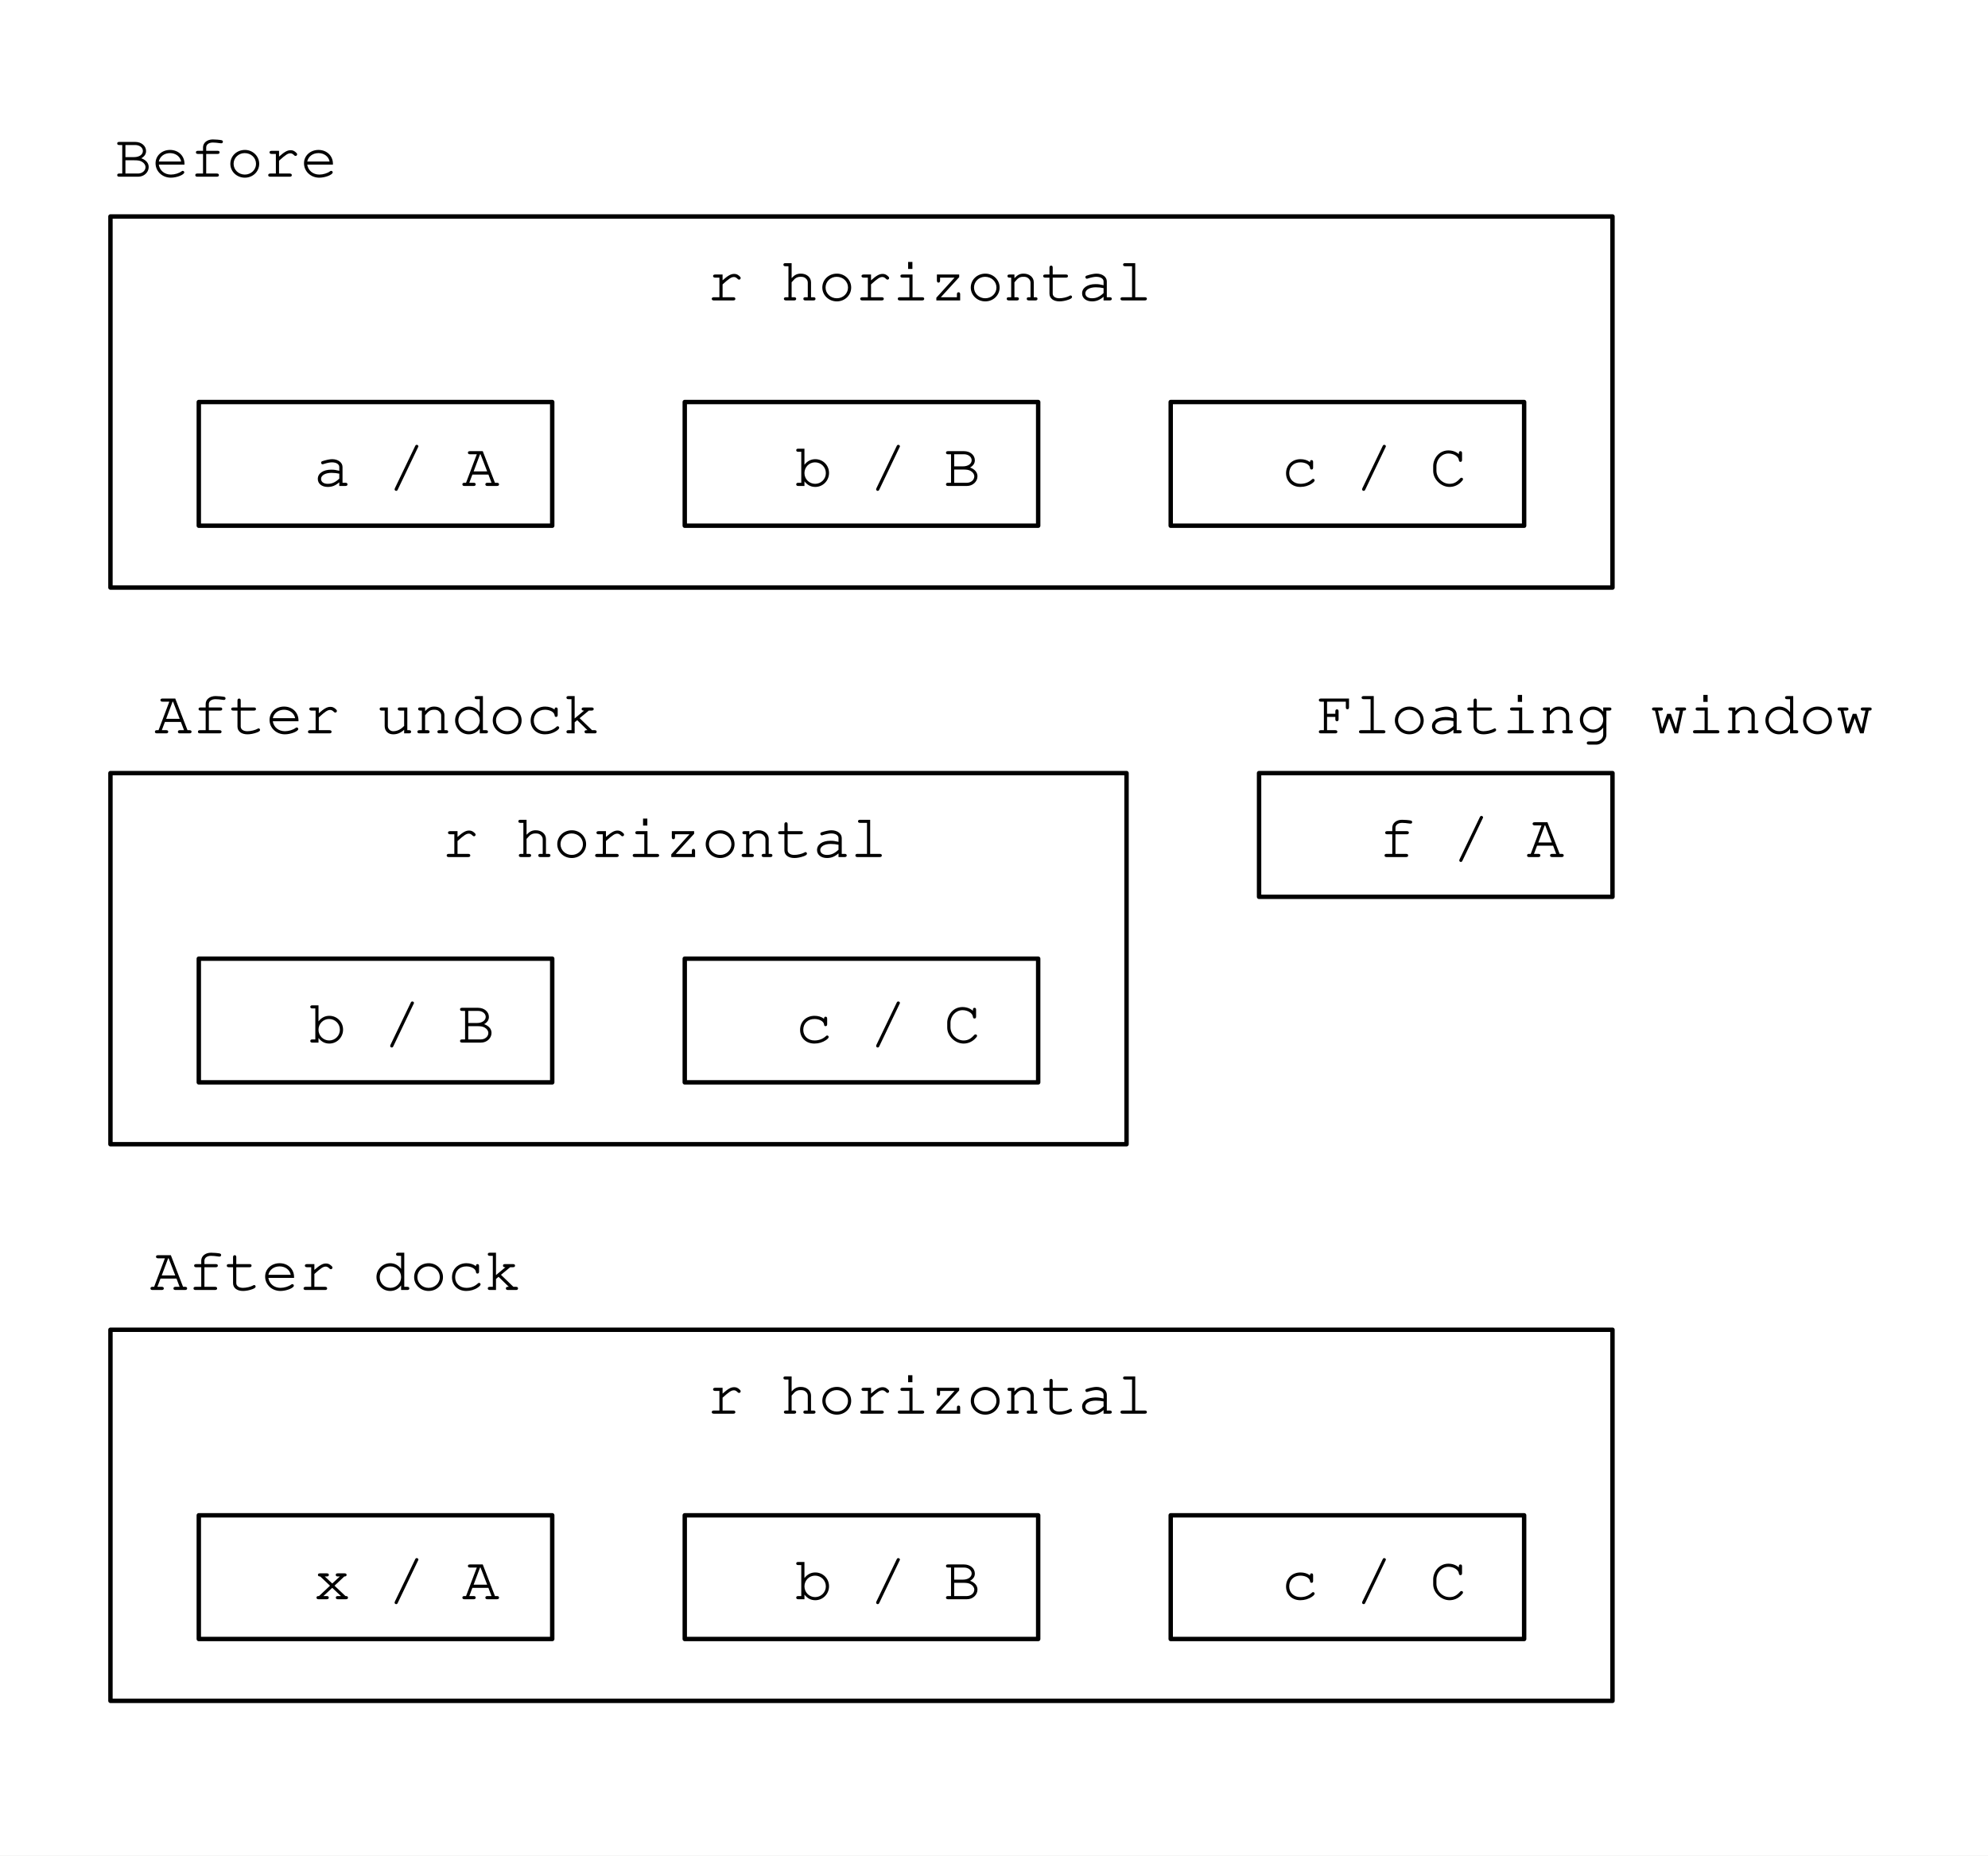
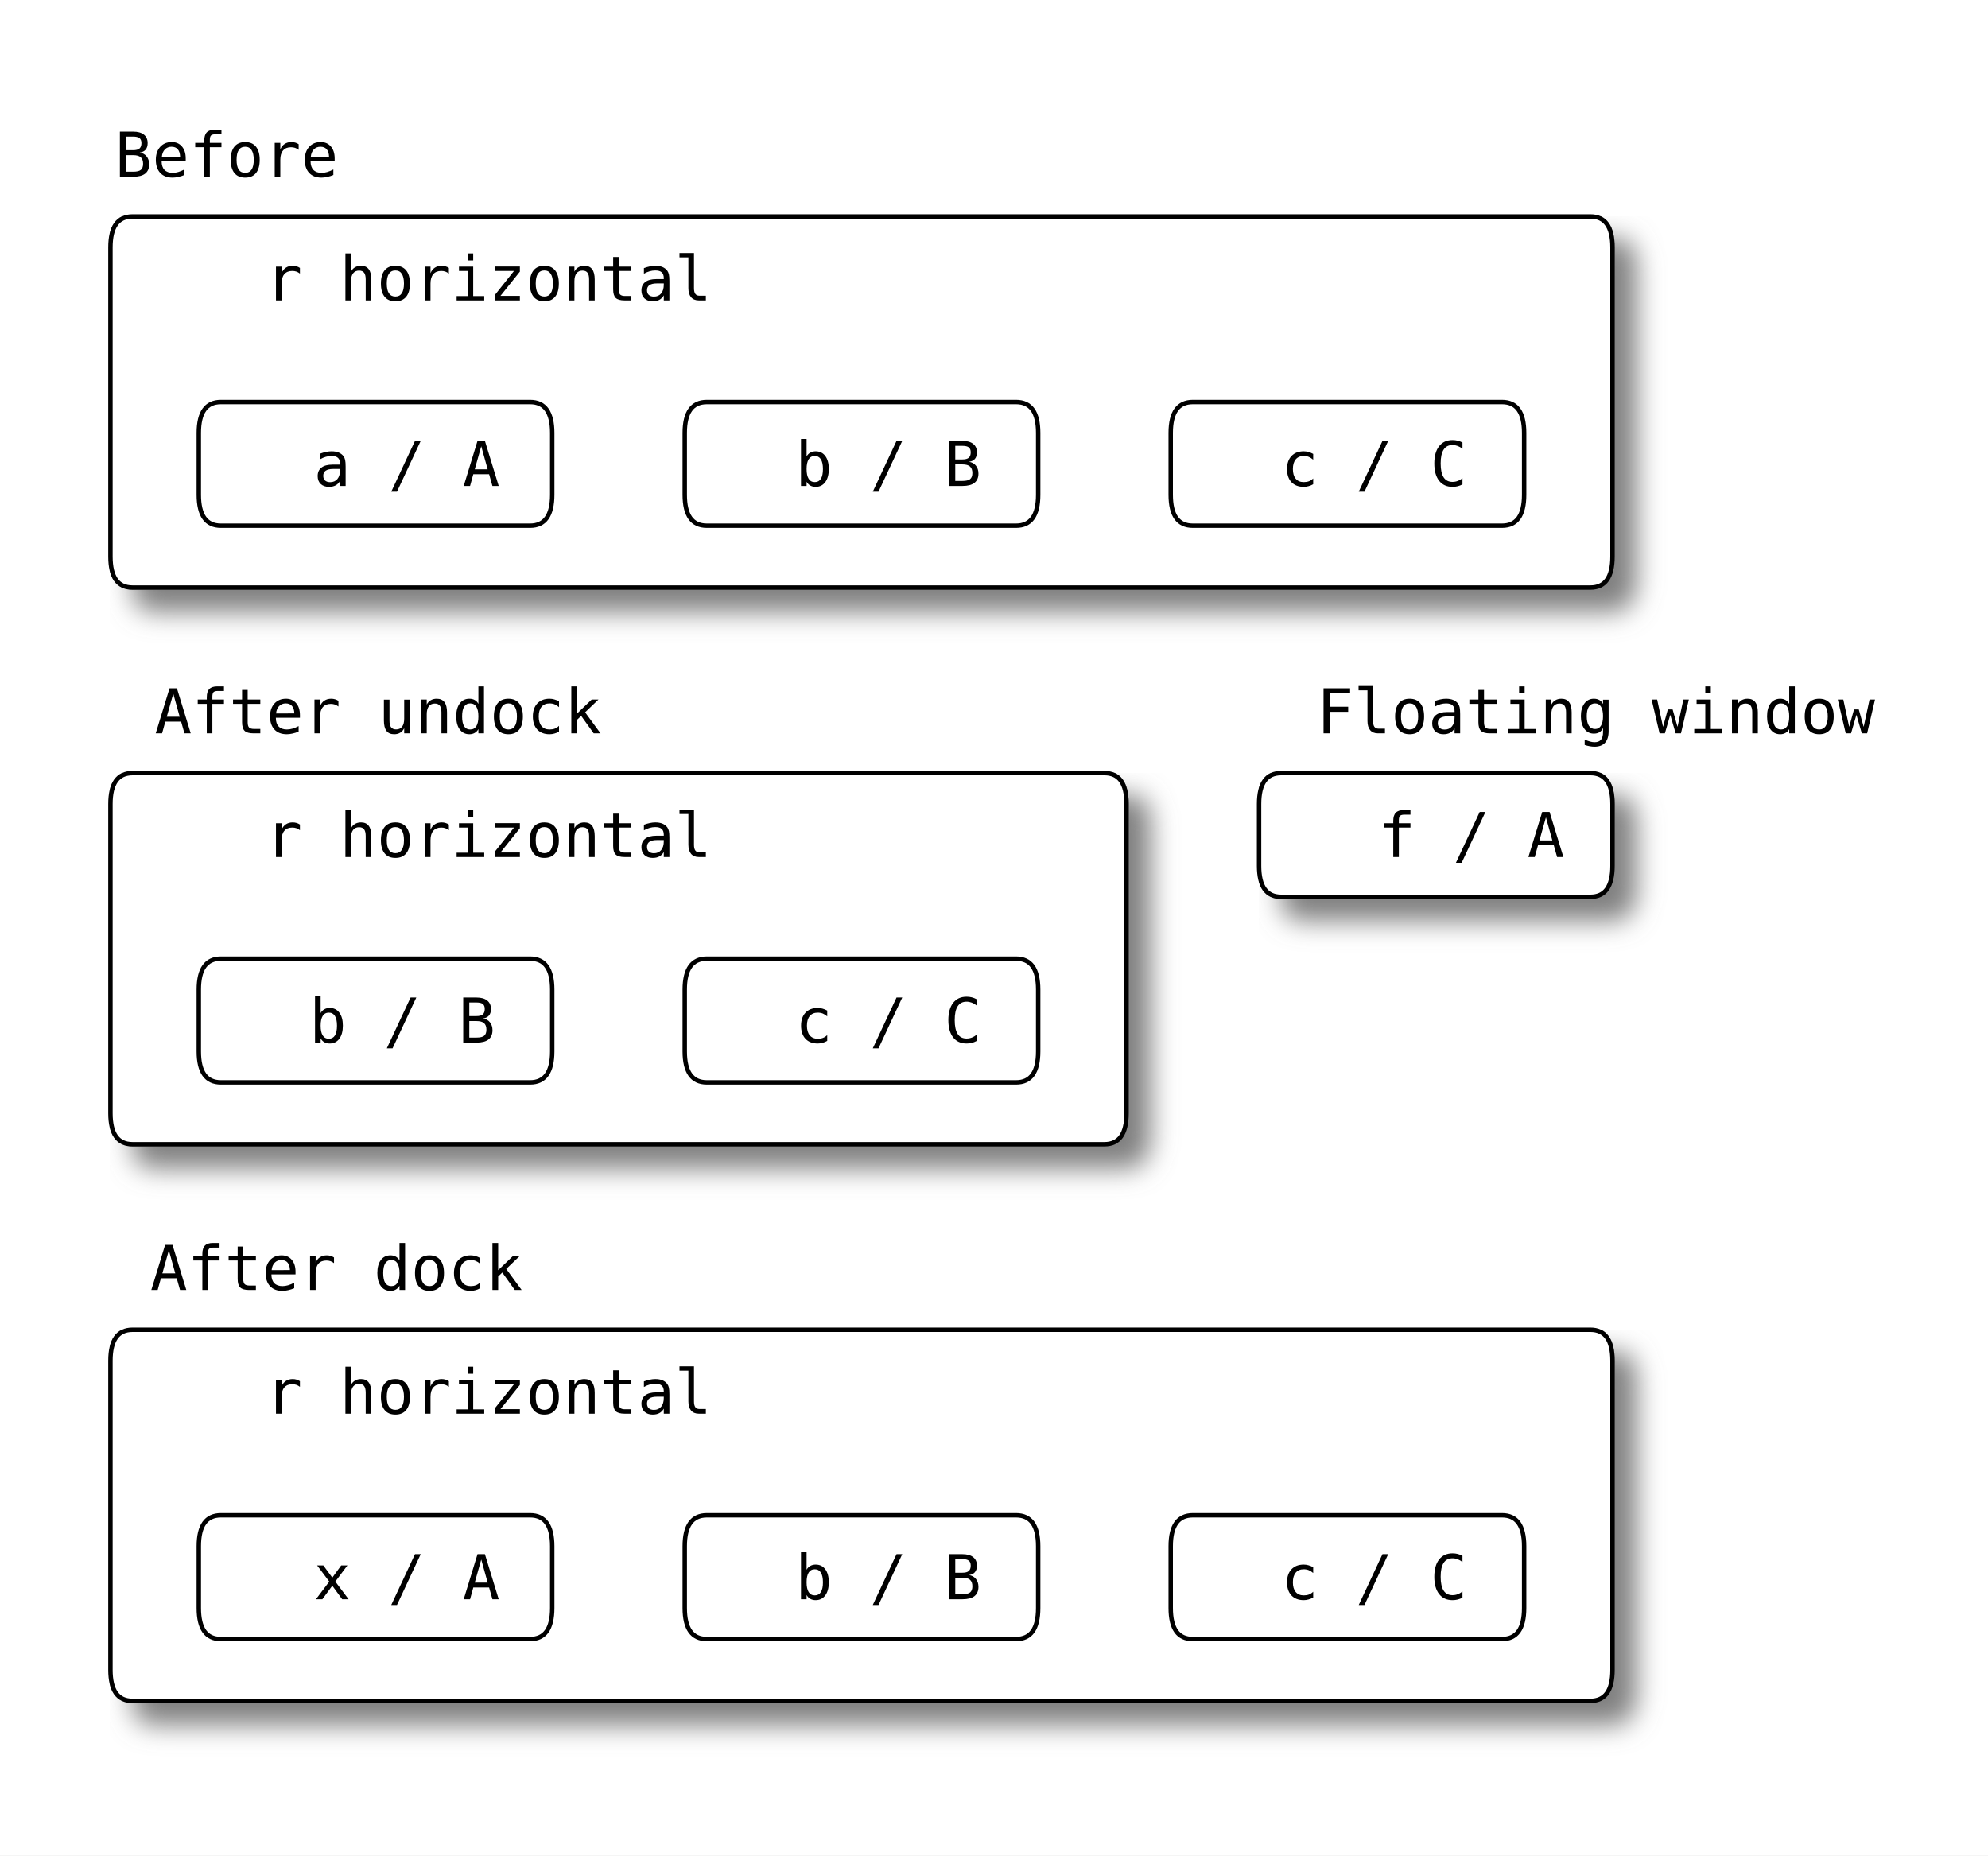
<svg xmlns="http://www.w3.org/2000/svg" width="450" height="420" shape-rendering="geometricPrecision" version="1.0">
  <defs>
    <filter id="f2" x="0" y="0" width="200%" height="200%">
      <feOffset result="offOut" in="SourceGraphic" dx="5" dy="5" />
      <feGaussianBlur result="blurOut" in="offOut" stdDeviation="3" />
      <feBlend in="SourceGraphic" in2="blurOut" mode="normal" />
    </filter>
  </defs>
  <g stroke-width="1" stroke-linecap="square" stroke-linejoin="round">
    <rect x="0" y="0" width="450" height="420" style="fill: #ffffff" />
-     <path stroke="#000000" stroke-width="1,000000" stroke-linecap="round" stroke-linejoin="round" fill="white" d="M25.0 49.0 L25.0 133.0 L365.0 133.0 L365.0 49.0 z" />
-     <path stroke="#000000" stroke-width="1,000000" stroke-linecap="round" stroke-linejoin="round" fill="white" d="M25.0 301.0 L25.0 385.0 L365.0 385.0 L365.0 301.0 z" />
-     <path stroke="#000000" stroke-width="1,000000" stroke-linecap="round" stroke-linejoin="round" fill="white" d="M255.0 175.0 L255.0 259.0 L25.0 259.0 L25.0 175.0 z" />
-     <path stroke="#000000" stroke-width="1,000000" stroke-linecap="round" stroke-linejoin="round" fill="white" d="M125.0 91.0 L125.0 119.0 L45.0 119.0 L45.0 91.0 z" />
-     <path stroke="#000000" stroke-width="1,000000" stroke-linecap="round" stroke-linejoin="round" fill="white" d="M155.0 217.0 L155.0 245.0 L235.0 245.0 L235.0 217.0 z" />
-     <path stroke="#000000" stroke-width="1,000000" stroke-linecap="round" stroke-linejoin="round" fill="white" d="M265.0 371.0 L345.0 371.0 L345.0 343.0 L265.0 343.0 z" />
-     <path stroke="#000000" stroke-width="1,000000" stroke-linecap="round" stroke-linejoin="round" fill="white" d="M155.0 343.0 L155.0 371.0 L235.0 371.0 L235.0 343.0 z" />
-     <path stroke="#000000" stroke-width="1,000000" stroke-linecap="round" stroke-linejoin="round" fill="white" d="M125.0 217.0 L45.0 217.0 L45.0 245.0 L125.0 245.0 z" />
-     <path stroke="#000000" stroke-width="1,000000" stroke-linecap="round" stroke-linejoin="round" fill="white" d="M155.0 119.0 L155.0 91.0 L235.0 91.0 L235.0 119.0 z" />
-     <path stroke="#000000" stroke-width="1,000000" stroke-linecap="round" stroke-linejoin="round" fill="white" d="M345.0 91.0 L345.0 119.0 L265.0 119.0 L265.0 91.0 z" />
-     <path stroke="#000000" stroke-width="1,000000" stroke-linecap="round" stroke-linejoin="round" fill="white" d="M365.0 175.0 L365.0 203.0 L285.0 203.0 L285.0 175.0 z" />
-     <path stroke="#000000" stroke-width="1,000000" stroke-linecap="round" stroke-linejoin="round" fill="white" d="M125.0 343.0 L125.0 371.0 L45.0 371.0 L45.0 343.0 z" />
-     <text x="26" y="40" font-family="Courier" font-size="14" stroke="none" fill="#000000">Before</text>
-     <text x="71" y="110" font-family="Courier" font-size="14" stroke="none" fill="#000000">a / A</text>
-     <text x="35" y="166" font-family="Courier" font-size="14" stroke="none" fill="#000000">After undock</text>
-     <text x="100" y="194" font-family="Courier" font-size="14" stroke="none" fill="#000000">r horizontal</text>
-     <text x="160" y="320" font-family="Courier" font-size="14" stroke="none" fill="#000000">r horizontal</text>
-     <text x="180" y="236" font-family="Courier" font-size="14" stroke="none" fill="#000000">c / C</text>
-     <text x="290" y="362" font-family="Courier" font-size="14" stroke="none" fill="#000000">c / C</text>
-     <text x="180" y="362" font-family="Courier" font-size="14" stroke="none" fill="#000000">b / B</text>
-     <text x="160" y="68" font-family="Courier" font-size="14" stroke="none" fill="#000000">r horizontal</text>
-     <text x="34" y="292" font-family="Courier" font-size="14" stroke="none" fill="#000000">After dock</text>
-     <text x="71" y="362" font-family="Courier" font-size="14" stroke="none" fill="#000000">x / A</text>
-     <text x="180" y="110" font-family="Courier" font-size="14" stroke="none" fill="#000000">b / B</text>
-     <text x="312" y="194" font-family="Courier" font-size="14" stroke="none" fill="#000000">f / A</text>
-     <text x="298" y="166" font-family="Courier" font-size="14" stroke="none" fill="#000000">Floating window</text>
-     <text x="70" y="236" font-family="Courier" font-size="14" stroke="none" fill="#000000">b / B</text>
-     <text x="290" y="110" font-family="Courier" font-size="14" stroke="none" fill="#000000">c / C</text>
+     <path stroke="gray" fill="gray" filter="url(#f2)" d="M30.0 49.0 Q25.0 49.0 25.0 56.0 L25.0 126.0 Q25.0 133.0 30.0 133.0 L360.0 133.0 L360.0 133.0 Q365.0 133.0 365.0 126.0 L365.0 56.0 L365.0 56.0 Q365.0 49.0 360.0 49.0 L30.0 49.0 z" />
+     <path stroke="gray" fill="gray" filter="url(#f2)" d="M30.0 301.0 Q25.0 301.0 25.0 308.0 L25.0 378.0 Q25.0 385.0 30.0 385.0 L360.0 385.0 L360.0 385.0 Q365.0 385.0 365.0 378.0 L365.0 308.0 L365.0 308.0 Q365.0 301.0 360.0 301.0 L30.0 301.0 z" />
+     <path stroke="gray" fill="gray" filter="url(#f2)" d="M250.0 175.0 Q255.0 175.0 255.0 182.0 L255.0 252.0 Q255.0 259.0 250.0 259.0 L30.0 259.0 L30.0 259.0 Q25.0 259.0 25.0 252.0 L25.0 182.0 L25.0 182.0 Q25.0 175.0 30.0 175.0 L250.0 175.0 z" />
+     <path stroke="gray" fill="gray" filter="url(#f2)" d="M120.0 91.0 Q125.0 91.0 125.0 98.0 L125.0 112.0 Q125.0 119.0 120.0 119.0 L50.0 119.0 L50.0 119.0 Q45.0 119.0 45.0 112.0 L45.0 98.0 L45.0 98.0 Q45.0 91.0 50.0 91.0 L120.0 91.0 z" />
+     <path stroke="gray" fill="gray" filter="url(#f2)" d="M160.0 217.0 Q155.0 217.0 155.0 224.0 L155.0 238.0 Q155.0 245.0 160.0 245.0 L230.0 245.0 L230.0 245.0 Q235.0 245.0 235.0 238.0 L235.0 224.0 L235.0 224.0 Q235.0 217.0 230.0 217.0 L160.0 217.0 z" />
+     <path stroke="gray" fill="gray" filter="url(#f2)" d="M265.0 364.0 Q265.0 371.0 270.0 371.0 L340.0 371.0 Q345.0 371.0 345.0 364.0 L345.0 350.0 L345.0 350.0 Q345.0 343.0 340.0 343.0 L270.0 343.0 L270.0 343.0 Q265.0 343.0 265.0 350.0 L265.0 364.0 z" />
+     <path stroke="gray" fill="gray" filter="url(#f2)" d="M160.0 343.0 Q155.0 343.0 155.0 350.0 L155.0 364.0 Q155.0 371.0 160.0 371.0 L230.0 371.0 L230.0 371.0 Q235.0 371.0 235.0 364.0 L235.0 350.0 L235.0 350.0 Q235.0 343.0 230.0 343.0 L160.0 343.0 z" />
+     <path stroke="gray" fill="gray" filter="url(#f2)" d="M125.0 224.0 Q125.0 217.0 120.0 217.0 L50.0 217.0 Q45.0 217.0 45.0 224.0 L45.0 238.0 L45.0 238.0 Q45.0 245.0 50.0 245.0 L120.0 245.0 L120.0 245.0 Q125.0 245.0 125.0 238.0 L125.0 224.0 z" />
+     <path stroke="gray" fill="gray" filter="url(#f2)" d="M160.0 119.0 Q155.0 119.0 155.0 112.0 L155.0 98.0 Q155.0 91.0 160.0 91.0 L230.0 91.0 L230.0 91.0 Q235.0 91.0 235.0 98.0 L235.0 112.0 L235.0 112.0 Q235.0 119.0 230.0 119.0 L160.0 119.0 z" />
+     <path stroke="gray" fill="gray" filter="url(#f2)" d="M340.0 91.0 Q345.0 91.0 345.0 98.0 L345.0 112.0 Q345.0 119.0 340.0 119.0 L270.0 119.0 L270.0 119.0 Q265.0 119.0 265.0 112.0 L265.0 98.0 L265.0 98.0 Q265.0 91.0 270.0 91.0 L340.0 91.0 z" />
+     <path stroke="gray" fill="gray" filter="url(#f2)" d="M360.0 175.0 Q365.0 175.0 365.0 182.0 L365.0 196.0 Q365.0 203.0 360.0 203.0 L290.0 203.0 L290.0 203.0 Q285.0 203.0 285.0 196.0 L285.0 182.0 L285.0 182.0 Q285.0 175.0 290.0 175.0 L360.0 175.0 z" />
+     <path stroke="gray" fill="gray" filter="url(#f2)" d="M120.0 343.0 Q125.0 343.0 125.0 350.0 L125.0 364.0 Q125.0 371.0 120.0 371.0 L50.0 371.0 L50.0 371.0 Q45.0 371.0 45.0 364.0 L45.0 350.0 L45.0 350.0 Q45.0 343.0 50.0 343.0 L120.0 343.0 z" />
+     <path stroke="#000000" stroke-width="1,000000" stroke-linecap="round" stroke-linejoin="round" fill="white" d="M30.0 49.0 Q25.0 49.0 25.0 56.0 L25.0 126.0 Q25.0 133.0 30.0 133.0 L360.0 133.0 L360.0 133.0 Q365.0 133.0 365.0 126.0 L365.0 56.0 L365.0 56.0 Q365.0 49.0 360.0 49.0 L30.0 49.0 z" />
+     <path stroke="#000000" stroke-width="1,000000" stroke-linecap="round" stroke-linejoin="round" fill="white" d="M30.0 301.0 Q25.0 301.0 25.0 308.0 L25.0 378.0 Q25.0 385.0 30.0 385.0 L360.0 385.0 L360.0 385.0 Q365.0 385.0 365.0 378.0 L365.0 308.0 L365.0 308.0 Q365.0 301.0 360.0 301.0 L30.0 301.0 z" />
+     <path stroke="#000000" stroke-width="1,000000" stroke-linecap="round" stroke-linejoin="round" fill="white" d="M250.0 175.0 Q255.0 175.0 255.0 182.0 L255.0 252.0 Q255.0 259.0 250.0 259.0 L30.0 259.0 L30.0 259.0 Q25.0 259.0 25.0 252.0 L25.0 182.0 L25.0 182.0 Q25.0 175.0 30.0 175.0 L250.0 175.0 z" />
+     <path stroke="#000000" stroke-width="1,000000" stroke-linecap="round" stroke-linejoin="round" fill="white" d="M120.0 91.0 Q125.0 91.0 125.0 98.0 L125.0 112.0 Q125.0 119.0 120.0 119.0 L50.0 119.0 L50.0 119.0 Q45.0 119.0 45.0 112.0 L45.0 98.0 L45.0 98.0 Q45.0 91.0 50.0 91.0 L120.0 91.0 z" />
+     <path stroke="#000000" stroke-width="1,000000" stroke-linecap="round" stroke-linejoin="round" fill="white" d="M160.0 217.0 Q155.0 217.0 155.0 224.0 L155.0 238.0 Q155.0 245.0 160.0 245.0 L230.0 245.0 L230.0 245.0 Q235.0 245.0 235.0 238.0 L235.0 224.0 L235.0 224.0 Q235.0 217.0 230.0 217.0 L160.0 217.0 z" />
+     <path stroke="#000000" stroke-width="1,000000" stroke-linecap="round" stroke-linejoin="round" fill="white" d="M265.0 364.0 Q265.0 371.0 270.0 371.0 L340.0 371.0 Q345.0 371.0 345.0 364.0 L345.0 350.0 L345.0 350.0 Q345.0 343.0 340.0 343.0 L270.0 343.0 L270.0 343.0 Q265.0 343.0 265.0 350.0 L265.0 364.0 z" />
+     <path stroke="#000000" stroke-width="1,000000" stroke-linecap="round" stroke-linejoin="round" fill="white" d="M160.0 343.0 Q155.0 343.0 155.0 350.0 L155.0 364.0 Q155.0 371.0 160.0 371.0 L230.0 371.0 L230.0 371.0 Q235.0 371.0 235.0 364.0 L235.0 350.0 L235.0 350.0 Q235.0 343.0 230.0 343.0 L160.0 343.0 z" />
+     <path stroke="#000000" stroke-width="1,000000" stroke-linecap="round" stroke-linejoin="round" fill="white" d="M125.0 224.0 Q125.0 217.0 120.0 217.0 L50.0 217.0 Q45.0 217.0 45.0 224.0 L45.0 238.0 L45.0 238.0 Q45.0 245.0 50.0 245.0 L120.0 245.0 L120.0 245.0 Q125.0 245.0 125.0 238.0 L125.0 224.0 z" />
+     <path stroke="#000000" stroke-width="1,000000" stroke-linecap="round" stroke-linejoin="round" fill="white" d="M160.0 119.0 Q155.0 119.0 155.0 112.0 L155.0 98.0 Q155.0 91.0 160.0 91.0 L230.0 91.0 L230.0 91.0 Q235.0 91.0 235.0 98.0 L235.0 112.0 L235.0 112.0 Q235.0 119.0 230.0 119.0 L160.0 119.0 z" />
+     <path stroke="#000000" stroke-width="1,000000" stroke-linecap="round" stroke-linejoin="round" fill="white" d="M340.0 91.0 Q345.0 91.0 345.0 98.0 L345.0 112.0 Q345.0 119.0 340.0 119.0 L270.0 119.0 L270.0 119.0 Q265.0 119.0 265.0 112.0 L265.0 98.0 L265.0 98.0 Q265.0 91.0 270.0 91.0 L340.0 91.0 z" />
+     <path stroke="#000000" stroke-width="1,000000" stroke-linecap="round" stroke-linejoin="round" fill="white" d="M360.0 175.0 Q365.0 175.0 365.0 182.0 L365.0 196.0 Q365.0 203.0 360.0 203.0 L290.0 203.0 L290.0 203.0 Q285.0 203.0 285.0 196.0 L285.0 182.0 L285.0 182.0 Q285.0 175.0 290.0 175.0 L360.0 175.0 z" />
+     <path stroke="#000000" stroke-width="1,000000" stroke-linecap="round" stroke-linejoin="round" fill="white" d="M120.0 343.0 Q125.0 343.0 125.0 350.0 L125.0 364.0 Q125.0 371.0 120.0 371.0 L50.0 371.0 L50.0 371.0 Q45.0 371.0 45.0 364.0 L45.0 350.0 L45.0 350.0 Q45.0 343.0 50.0 343.0 L120.0 343.0 z" />
+     <text x="26" y="40" font-family="Fira Code, Consolas, monospace" font-size="14" stroke="none" fill="#000000">Before</text>
+     <text x="60" y="68" font-family="Fira Code, Consolas, monospace" font-size="14" stroke="none" fill="#000000">r horizontal</text>
+     <text x="71" y="110" font-family="Fira Code, Consolas, monospace" font-size="14" stroke="none" fill="#000000">a / A</text>
+     <text x="35" y="166" font-family="Fira Code, Consolas, monospace" font-size="14" stroke="none" fill="#000000">After undock</text>
+     <text x="60" y="194" font-family="Fira Code, Consolas, monospace" font-size="14" stroke="none" fill="#000000">r horizontal</text>
+     <text x="180" y="236" font-family="Fira Code, Consolas, monospace" font-size="14" stroke="none" fill="#000000">c / C</text>
+     <text x="290" y="362" font-family="Fira Code, Consolas, monospace" font-size="14" stroke="none" fill="#000000">c / C</text>
+     <text x="180" y="362" font-family="Fira Code, Consolas, monospace" font-size="14" stroke="none" fill="#000000">b / B</text>
+     <text x="34" y="292" font-family="Fira Code, Consolas, monospace" font-size="14" stroke="none" fill="#000000">After dock</text>
+     <text x="60" y="320" font-family="Fira Code, Consolas, monospace" font-size="14" stroke="none" fill="#000000">r horizontal</text>
+     <text x="71" y="362" font-family="Fira Code, Consolas, monospace" font-size="14" stroke="none" fill="#000000">x / A</text>
+     <text x="180" y="110" font-family="Fira Code, Consolas, monospace" font-size="14" stroke="none" fill="#000000">b / B</text>
+     <text x="312" y="194" font-family="Fira Code, Consolas, monospace" font-size="14" stroke="none" fill="#000000">f / A</text>
+     <text x="298" y="166" font-family="Fira Code, Consolas, monospace" font-size="14" stroke="none" fill="#000000">Floating window</text>
+     <text x="70" y="236" font-family="Fira Code, Consolas, monospace" font-size="14" stroke="none" fill="#000000">b / B</text>
+     <text x="290" y="110" font-family="Fira Code, Consolas, monospace" font-size="14" stroke="none" fill="#000000">c / C</text>
  </g>
</svg>
